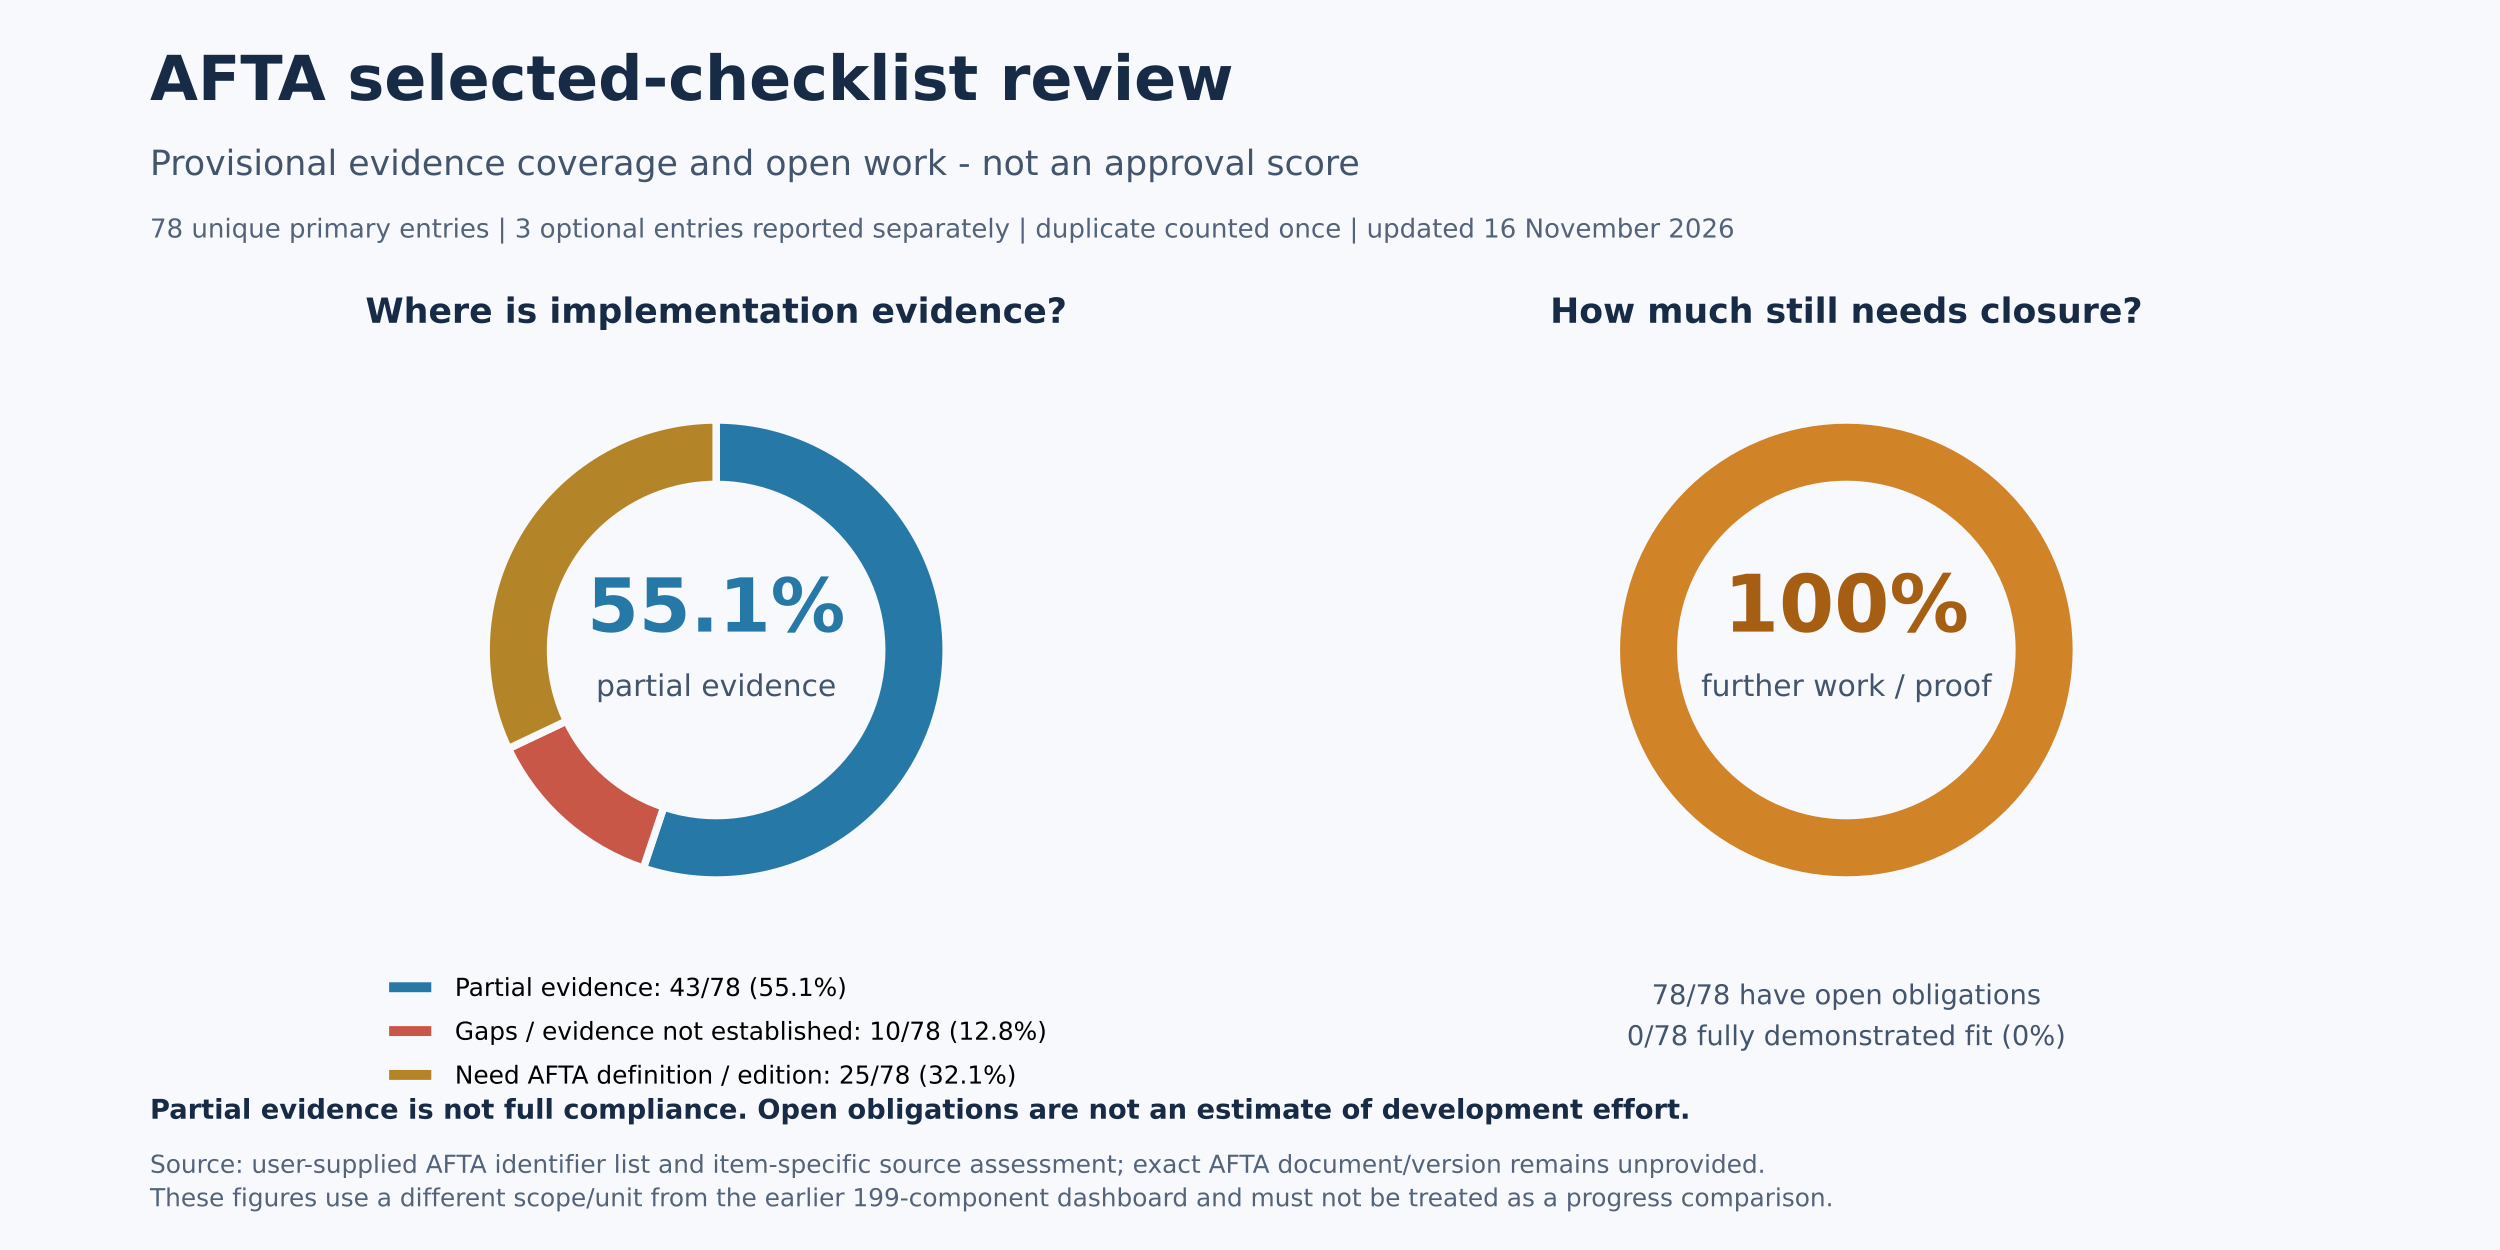
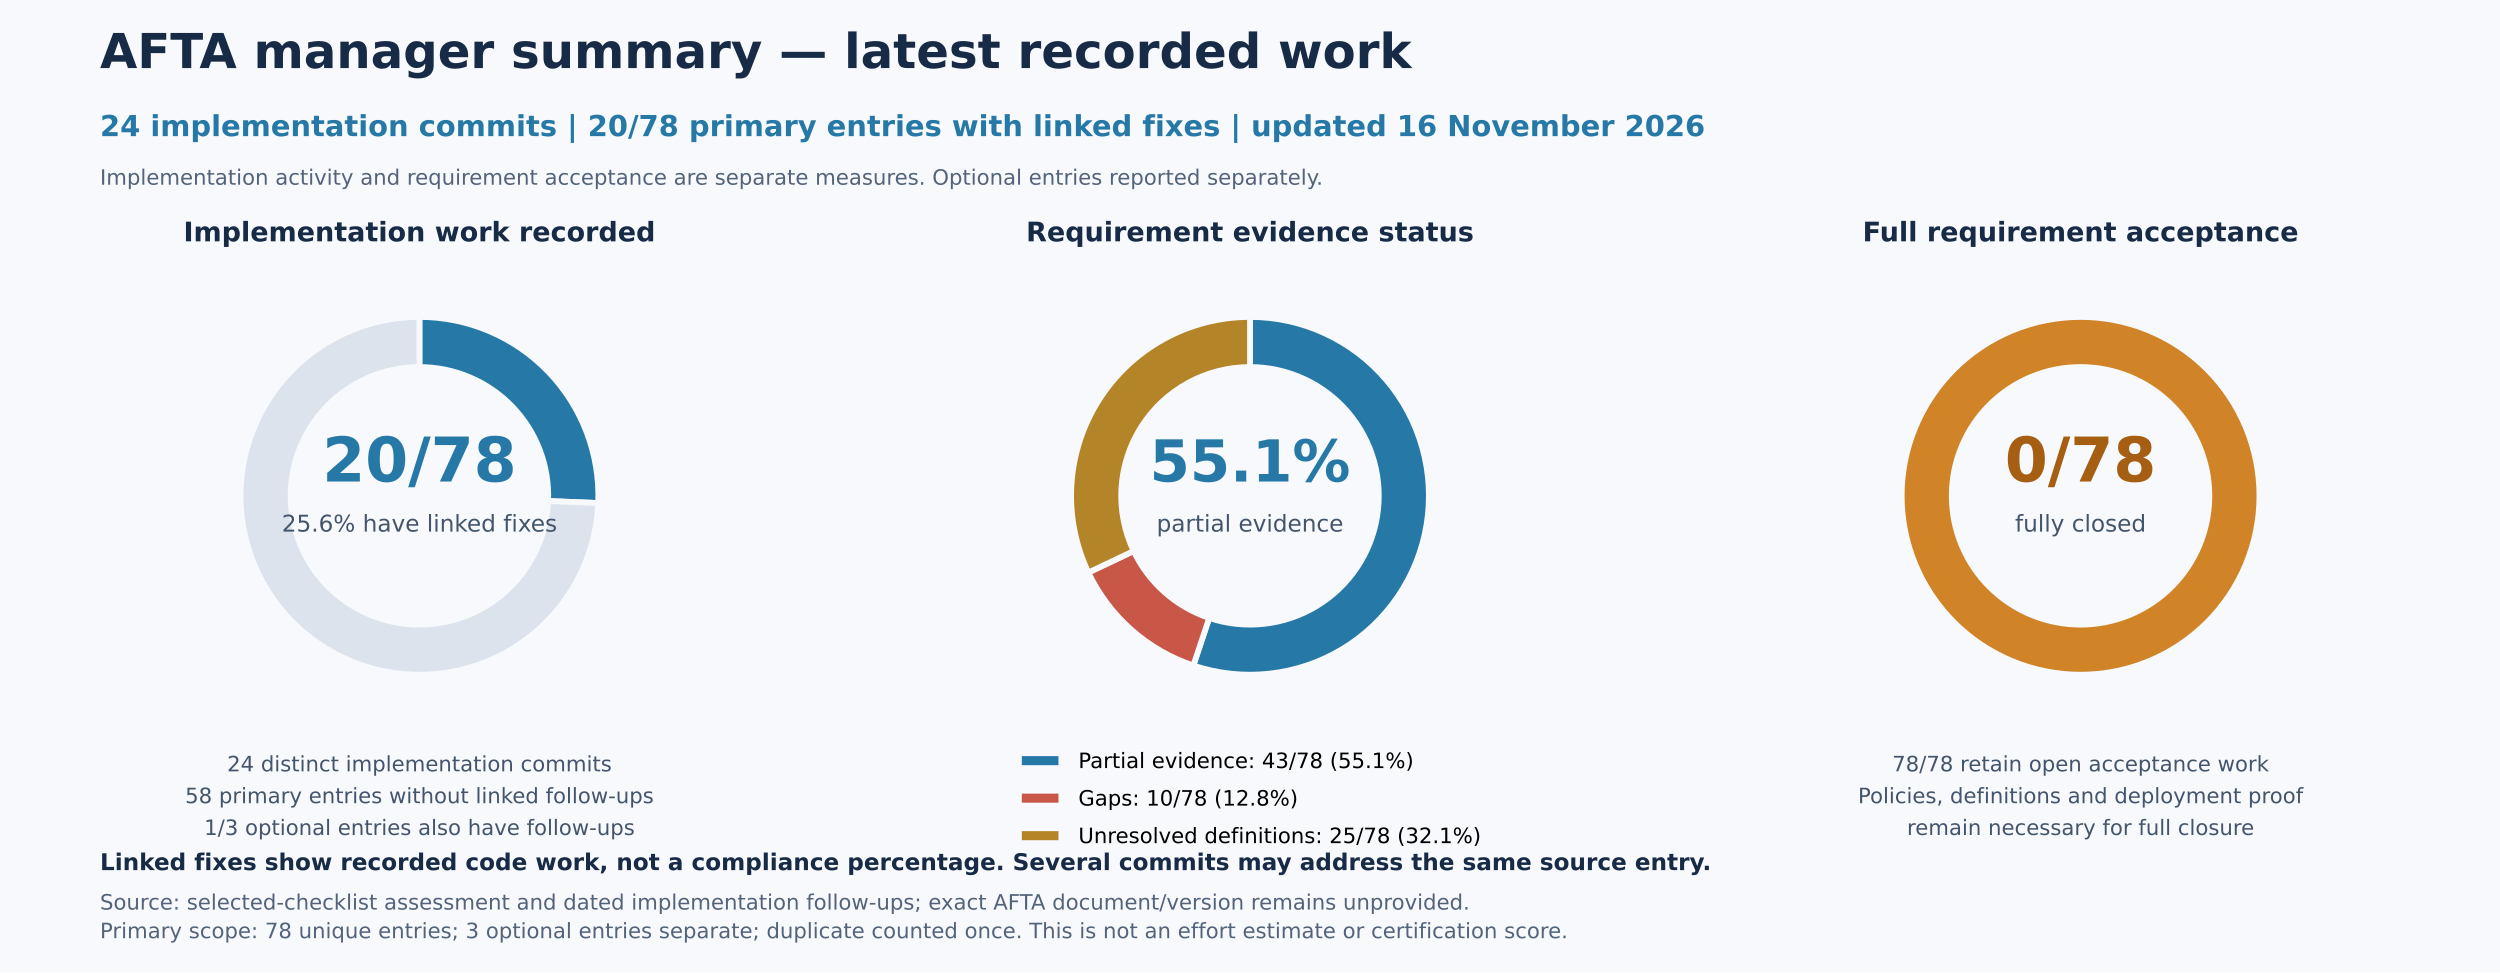
- <svg xmlns="http://www.w3.org/2000/svg" width="1008pt" height="504pt" viewBox="0 0 1008 504" version="1.1">
+ <svg xmlns="http://www.w3.org/2000/svg" width="1296pt" height="504pt" viewBox="0 0 1296 504" version="1.1">
  <defs>
    <style type="text/css">*{stroke-linejoin: round; stroke-linecap: butt}</style>
  </defs>
  <g id="figure_1">
    <g id="patch_1">
-       <path d="M 0 504 L 1008 504 L 1008 0 L 0 0 z " style="fill: #f7f9fc" />
+       <path d="M 0 504 L 1296 504 L 1296 0 L 0 0 z " style="fill: #f7f9fc" />
    </g>
    <g id="axes_1">
      <g id="patch_2">
-         <path d="M 259.383 350.043 C 272.128 354.298 285.647 355.733 299.001 354.248 C 312.354 352.763 325.227 348.393 336.726 341.442 C 348.224 334.491 358.076 325.123 365.597 313.989 C 373.118 302.855 378.13 290.218 380.285 276.956 C 382.44 263.694 381.688 250.12 378.08 237.177 C 374.472 224.235 368.094 212.229 359.388 201.995 C 350.683 191.76 339.856 183.539 327.66 177.902 C 315.463 172.264 302.186 169.344 288.75 169.344 L 288.75 195.31 C 298.424 195.31 307.984 197.413 316.765 201.472 C 325.546 205.531 333.341 211.45 339.609 218.819 C 345.877 226.188 350.47 234.831 353.068 244.15 C 355.665 253.469 356.207 263.242 354.655 272.791 C 353.103 282.339 349.495 291.438 344.08 299.454 C 338.665 307.471 331.571 314.216 323.293 319.22 C 315.014 324.225 305.745 327.371 296.13 328.441 C 286.516 329.51 276.782 328.477 267.606 325.414 z " style="fill: #2679a6; stroke: #f7f9fc; stroke-width: 3; stroke-linejoin: miter" />
+         <path d="M 310.101 260.774 C 310.604 248.292 308.579 235.836 304.15 224.155 C 299.72 212.475 292.975 201.809 284.321 192.8 C 275.668 183.79 265.282 176.621 253.789 171.725 C 242.297 166.828 229.932 164.304 217.44 164.304 L 217.44 190.27 C 226.434 190.27 235.337 192.088 243.612 195.613 C 251.886 199.139 259.364 204.3 265.595 210.787 C 271.825 217.274 276.681 224.953 279.871 233.363 C 283.06 241.773 284.518 250.741 284.156 259.729 z " style="fill: #2679a6; stroke: #f7f9fc; stroke-width: 3; stroke-linejoin: miter" />
      </g>
      <g id="patch_3">
-         <path d="M 204.968 301.835 C 210.323 313.121 217.904 323.21 227.255 331.494 C 236.605 339.778 247.534 346.088 259.383 350.043 L 267.606 325.414 C 259.075 322.565 251.206 318.022 244.473 312.058 C 237.741 306.094 232.283 298.83 228.427 290.704 z " style="fill: #c95747; stroke: #f7f9fc; stroke-width: 3; stroke-linejoin: miter" />
-       </g>
-       <g id="patch_4">
-         <path d="M 288.75 169.344 C 273.105 169.344 257.712 173.303 244.009 180.851 C 230.305 188.399 218.732 199.293 210.37 212.516 C 202.009 225.739 197.128 240.865 196.183 256.481 C 195.239 272.097 198.261 287.701 204.968 301.835 L 228.427 290.704 C 223.598 280.527 221.422 269.292 222.102 258.049 C 222.782 246.805 226.296 235.914 232.317 226.394 C 238.337 216.873 246.67 209.03 256.536 203.595 C 266.403 198.161 277.486 195.31 288.75 195.31 z " style="fill: #b48528; stroke: #f7f9fc; stroke-width: 3; stroke-linejoin: miter" />
+         <path d="M 217.44 164.304 C 199.26 164.304 181.475 169.65 166.308 179.674 C 151.14 189.699 139.251 203.965 132.125 220.691 C 124.999 237.416 122.946 255.874 126.223 273.756 C 129.5 291.639 137.965 308.169 150.559 321.28 C 163.153 334.392 179.328 343.515 197.064 347.51 C 214.801 351.504 233.326 350.196 250.325 343.75 C 267.324 337.303 282.057 325.997 292.684 311.246 C 303.311 296.495 309.369 278.94 310.101 260.774 L 284.156 259.729 C 283.629 272.808 279.267 285.448 271.616 296.068 C 263.964 306.689 253.356 314.829 241.117 319.471 C 228.878 324.113 215.54 325.054 202.77 322.178 C 190 319.302 178.353 312.734 169.285 303.293 C 160.218 293.853 154.123 281.951 151.764 269.076 C 149.404 256.2 150.882 242.911 156.013 230.868 C 161.144 218.826 169.704 208.554 180.625 201.337 C 191.545 194.119 204.35 190.27 217.44 190.27 z " style="fill: #dce3ec; stroke: #f7f9fc; stroke-width: 3; stroke-linejoin: miter" />
      </g>
      <g id="matplotlib.axis_1" />
      <g id="matplotlib.axis_2" />
      <g id="text_1">
-         <text style="font-weight: 700; font-size: 30px; font-family: 'DejaVu Sans'; text-anchor: middle; fill: #2679a6" x="288.75" y="254.661" transform="rotate(-0 288.75 254.6611)">55.1%</text>
+         <text style="font-weight: 700; font-size: 32px; font-family: 'DejaVu Sans'; text-anchor: middle; fill: #2679a6" x="217.44" y="249.621" transform="rotate(-0 217.44 249.6211)">20/78</text>
      </g>
      <g id="text_2">
-         <text style="font-size: 12px; font-family: 'DejaVu Sans'; text-anchor: middle; fill: #43556c" x="288.75" y="280.627" transform="rotate(-0 288.75 280.6272)">partial evidence</text>
+         <text style="font-size: 12px; font-family: 'DejaVu Sans'; text-anchor: middle; fill: #43556c" x="217.44" y="275.587" transform="rotate(-0 217.44 275.5872)">25.6% have linked fixes</text>
      </g>
      <g id="text_3">
-         <text style="font-weight: 700; font-size: 14px; font-family: 'DejaVu Sans'; text-anchor: middle; fill: #172b46" x="288.75" y="130.16" transform="rotate(-0 288.75 130.16)">Where is implementation evidence?</text>
+         <text style="font-size: 11px; font-family: 'DejaVu Sans'; fill: #43556c" transform="translate(117.731 399.8655)">24 distinct implementation commits</text>
+         <text style="font-size: 11px; font-family: 'DejaVu Sans'; fill: #43556c" transform="translate(95.98711 416.3622)">58 primary entries without linked follow-ups</text>
+         <text style="font-size: 11px; font-family: 'DejaVu Sans'; fill: #43556c" transform="translate(105.8218 432.8589)">1/3 optional entries also have follow-ups</text>
+       </g>
+       <g id="text_4">
+         <text style="font-weight: 700; font-size: 14px; font-family: 'DejaVu Sans'; text-anchor: middle; fill: #172b46" x="217.44" y="125.12" transform="rotate(-0 217.44 125.12)">Implementation work recorded</text>
+       </g>
+     </g>
+     <g id="axes_2">
+       <g id="patch_4">
+         <path d="M 618.633 345.003 C 631.378 349.258 644.897 350.693 658.251 349.208 C 671.604 347.723 684.477 343.353 695.976 336.402 C 707.474 329.451 717.326 320.083 724.847 308.949 C 732.368 297.815 737.38 285.178 739.535 271.916 C 741.69 258.654 740.938 245.08 737.33 232.137 C 733.722 219.195 727.344 207.189 718.638 196.955 C 709.933 186.72 699.106 178.499 686.91 172.862 C 674.713 167.224 661.436 164.304 648 164.304 L 648 190.27 C 657.674 190.27 667.234 192.373 676.015 196.432 C 684.796 200.491 692.591 206.41 698.859 213.779 C 705.127 221.148 709.72 229.791 712.318 239.11 C 714.915 248.429 715.457 258.202 713.905 267.751 C 712.353 277.299 708.745 286.398 703.33 294.414 C 697.915 302.431 690.821 309.176 682.543 314.18 C 674.264 319.185 664.995 322.331 655.38 323.401 C 645.766 324.47 636.032 323.437 626.856 320.374 z " style="fill: #2679a6; stroke: #f7f9fc; stroke-width: 3; stroke-linejoin: miter" />
+       </g>
+       <g id="patch_5">
+         <path d="M 564.218 296.795 C 569.573 308.081 577.154 318.17 586.505 326.454 C 595.855 334.738 606.784 341.048 618.633 345.003 L 626.856 320.374 C 618.325 317.525 610.456 312.982 603.723 307.018 C 596.991 301.054 591.533 293.79 587.677 285.664 z " style="fill: #c95747; stroke: #f7f9fc; stroke-width: 3; stroke-linejoin: miter" />
+       </g>
+       <g id="patch_6">
+         <path d="M 648 164.304 C 632.355 164.304 616.962 168.263 603.259 175.811 C 589.555 183.359 577.982 194.253 569.62 207.476 C 561.259 220.699 556.378 235.825 555.433 251.441 C 554.489 267.057 557.511 282.661 564.218 296.795 L 587.677 285.664 C 582.848 275.487 580.672 264.252 581.352 253.009 C 582.032 241.765 585.546 230.874 591.567 221.354 C 597.587 211.833 605.92 203.99 615.786 198.555 C 625.653 193.121 636.736 190.27 648 190.27 z " style="fill: #b48528; stroke: #f7f9fc; stroke-width: 3; stroke-linejoin: miter" />
+       </g>
+       <g id="matplotlib.axis_3" />
+       <g id="matplotlib.axis_4" />
+       <g id="text_5">
+         <text style="font-weight: 700; font-size: 30px; font-family: 'DejaVu Sans'; text-anchor: middle; fill: #2679a6" x="648" y="249.621" transform="rotate(-0 648 249.6211)">55.1%</text>
+       </g>
+       <g id="text_6">
+         <text style="font-size: 12px; font-family: 'DejaVu Sans'; text-anchor: middle; fill: #43556c" x="648" y="275.587" transform="rotate(-0 648 275.5872)">partial evidence</text>
+       </g>
+       <g id="text_7">
+         <text style="font-weight: 700; font-size: 14px; font-family: 'DejaVu Sans'; text-anchor: middle; fill: #172b46" x="648" y="125.12" transform="rotate(-0 648 125.12)">Requirement evidence status</text>
      </g>
      <g id="legend_1">
-         <g id="patch_5">
-           <path d="M 155.395 401.554 L 175.395 401.554 L 175.395 394.554 L 155.395 394.554 z " style="fill: #2679a6; stroke: #f7f9fc; stroke-width: 3; stroke-linejoin: miter" />
+         <g id="patch_7">
+           <path d="M 528.213 398.173 L 550.213 398.173 L 550.213 390.473 L 528.213 390.473 z " style="fill: #2679a6; stroke: #f7f9fc; stroke-width: 3; stroke-linejoin: miter" />
        </g>
-         <g id="text_4">
-           <text style="font-size: 10px; font-family: 'DejaVu Sans'; text-anchor: start" x="183.395" y="401.554" transform="rotate(-0 183.3945 401.5536)">Partial evidence: 43/78 (55.1%)</text>
+         <g id="text_8">
+           <text style="font-size: 11px; font-family: 'DejaVu Sans'; text-anchor: start" x="559.013" y="398.173" transform="rotate(-0 559.0134 398.1735)">Partial evidence: 43/78 (55.1%)</text>
        </g>
-         <g id="patch_6">
-           <path d="M 155.395 419.232 L 175.395 419.232 L 175.395 412.232 L 155.395 412.232 z " style="fill: #c95747; stroke: #f7f9fc; stroke-width: 3; stroke-linejoin: miter" />
+         <g id="patch_8">
+           <path d="M 528.213 417.619 L 550.213 417.619 L 550.213 409.919 L 528.213 409.919 z " style="fill: #c95747; stroke: #f7f9fc; stroke-width: 3; stroke-linejoin: miter" />
        </g>
-         <g id="text_5">
-           <text style="font-size: 10px; font-family: 'DejaVu Sans'; text-anchor: start" x="183.395" y="419.232" transform="rotate(-0 183.3945 419.2318)">Gaps / evidence not established: 10/78 (12.8%)</text>
+         <g id="text_9">
+           <text style="font-size: 11px; font-family: 'DejaVu Sans'; text-anchor: start" x="559.013" y="417.619" transform="rotate(-0 559.0134 417.6194)">Gaps: 10/78 (12.8%)</text>
        </g>
-         <g id="patch_7">
-           <path d="M 155.395 436.91 L 175.395 436.91 L 175.395 429.91 L 155.395 429.91 z " style="fill: #b48528; stroke: #f7f9fc; stroke-width: 3; stroke-linejoin: miter" />
+         <g id="patch_9">
+           <path d="M 528.213 437.065 L 550.213 437.065 L 550.213 429.365 L 528.213 429.365 z " style="fill: #b48528; stroke: #f7f9fc; stroke-width: 3; stroke-linejoin: miter" />
        </g>
-         <g id="text_6">
-           <text style="font-size: 10px; font-family: 'DejaVu Sans'; text-anchor: start" x="183.395" y="436.91" transform="rotate(-0 183.3945 436.9099)">Need AFTA definition / edition: 25/78 (32.1%)</text>
+         <g id="text_10">
+           <text style="font-size: 11px; font-family: 'DejaVu Sans'; text-anchor: start" x="559.013" y="437.065" transform="rotate(-0 559.0134 437.0654)">Unresolved definitions: 25/78 (32.1%)</text>
        </g>
      </g>
    </g>
-     <g id="axes_2">
-       <g id="patch_8">
-         <path d="M 837.186 262.08 C 837.186 249.902 834.787 237.842 830.127 226.591 C 825.467 215.34 818.635 205.117 810.024 196.506 C 801.413 187.895 791.19 181.063 779.939 176.403 C 768.688 171.743 756.628 169.344 744.45 169.344 C 732.272 169.344 720.212 171.743 708.961 176.403 C 697.71 181.063 687.487 187.895 678.876 196.506 C 670.265 205.117 663.433 215.34 658.773 226.591 C 654.113 237.842 651.714 249.902 651.714 262.08 C 651.714 274.258 654.113 286.318 658.773 297.569 C 663.433 308.82 670.265 319.043 678.876 327.654 C 687.487 336.265 697.71 343.097 708.961 347.757 C 720.212 352.417 732.272 354.816 744.45 354.816 C 756.628 354.816 768.688 352.417 779.939 347.757 C 791.19 343.097 801.413 336.265 810.024 327.654 C 818.635 319.043 825.467 308.82 830.127 297.569 C 834.787 286.318 837.186 274.258 837.186 262.08 M 811.22 262.08 C 811.22 270.848 809.493 279.531 806.137 287.632 C 802.782 295.732 797.863 303.093 791.663 309.293 C 785.463 315.493 778.102 320.412 770.002 323.767 C 761.901 327.123 753.218 328.85 744.45 328.85 C 735.682 328.85 726.999 327.123 718.898 323.767 C 710.798 320.412 703.437 315.493 697.237 309.293 C 691.037 303.093 686.118 295.732 682.763 287.632 C 679.407 279.531 677.68 270.848 677.68 262.08 C 677.68 253.312 679.407 244.629 682.763 236.528 C 686.118 228.428 691.037 221.067 697.237 214.867 C 703.437 208.667 710.798 203.748 718.898 200.393 C 726.999 197.037 735.682 195.31 744.45 195.31 C 753.218 195.31 761.901 197.037 770.002 200.393 C 778.102 203.748 785.463 208.667 791.663 214.867 C 797.863 221.067 802.782 228.428 806.137 236.528 C 809.493 244.629 811.22 253.312 811.22 262.08 z " style="fill: #d08327; stroke: #f7f9fc; stroke-width: 3; stroke-linejoin: miter" />
+     <g id="axes_3">
+       <g id="patch_10">
+         <path d="M 1171.296 257.04 C 1171.296 244.862 1168.897 232.802 1164.237 221.551 C 1159.577 210.3 1152.745 200.077 1144.134 191.466 C 1135.523 182.855 1125.3 176.023 1114.049 171.363 C 1102.798 166.703 1090.738 164.304 1078.56 164.304 C 1066.382 164.304 1054.322 166.703 1043.071 171.363 C 1031.82 176.023 1021.597 182.855 1012.986 191.466 C 1004.375 200.077 997.543 210.3 992.883 221.551 C 988.223 232.802 985.824 244.862 985.824 257.04 C 985.824 269.218 988.223 281.278 992.883 292.529 C 997.543 303.78 1004.375 314.003 1012.986 322.614 C 1021.597 331.225 1031.82 338.057 1043.071 342.717 C 1054.322 347.377 1066.382 349.776 1078.56 349.776 C 1090.738 349.776 1102.798 347.377 1114.049 342.717 C 1125.3 338.057 1135.523 331.225 1144.134 322.614 C 1152.745 314.003 1159.577 303.78 1164.237 292.529 C 1168.897 281.278 1171.296 269.218 1171.296 257.04 M 1145.33 257.04 C 1145.33 265.808 1143.603 274.491 1140.247 282.592 C 1136.892 290.692 1131.973 298.053 1125.773 304.253 C 1119.573 310.453 1112.212 315.372 1104.112 318.727 C 1096.011 322.083 1087.328 323.81 1078.56 323.81 C 1069.792 323.81 1061.109 322.083 1053.008 318.727 C 1044.908 315.372 1037.547 310.453 1031.347 304.253 C 1025.147 298.053 1020.228 290.692 1016.873 282.592 C 1013.517 274.491 1011.79 265.808 1011.79 257.04 C 1011.79 248.272 1013.517 239.589 1016.873 231.488 C 1020.228 223.388 1025.147 216.027 1031.347 209.827 C 1037.547 203.627 1044.908 198.708 1053.008 195.353 C 1061.109 191.997 1069.792 190.27 1078.56 190.27 C 1087.328 190.27 1096.011 191.997 1104.112 195.353 C 1112.212 198.708 1119.573 203.627 1125.773 209.827 C 1131.973 216.027 1136.892 223.388 1140.247 231.488 C 1143.603 239.589 1145.33 248.272 1145.33 257.04 z " style="fill: #d08327; stroke: #f7f9fc; stroke-width: 3; stroke-linejoin: miter" />
      </g>
-       <g id="matplotlib.axis_3" />
-       <g id="matplotlib.axis_4" />
-       <g id="text_7">
-         <text style="font-weight: 700; font-size: 32px; font-family: 'DejaVu Sans'; text-anchor: middle; fill: #a65e12" x="744.45" y="254.661" transform="rotate(-0 744.45 254.6611)">100%</text>
+       <g id="matplotlib.axis_5" />
+       <g id="matplotlib.axis_6" />
+       <g id="text_11">
+         <text style="font-weight: 700; font-size: 32px; font-family: 'DejaVu Sans'; text-anchor: middle; fill: #a65e12" x="1078.56" y="249.621" transform="rotate(-0 1078.56 249.6211)">0/78</text>
      </g>
-       <g id="text_8">
-         <text style="font-size: 12px; font-family: 'DejaVu Sans'; text-anchor: middle; fill: #43556c" x="744.45" y="280.627" transform="rotate(-0 744.45 280.6272)">further work / proof</text>
+       <g id="text_12">
+         <text style="font-size: 12px; font-family: 'DejaVu Sans'; text-anchor: middle; fill: #43556c" x="1078.56" y="275.587" transform="rotate(-0 1078.56 275.5872)">fully closed</text>
      </g>
-       <g id="text_9">
-         <text style="font-size: 11px; font-family: 'DejaVu Sans'; fill: #43556c" transform="translate(665.9581 404.9055)">78/78 have open obligations</text>
-         <text style="font-size: 11px; font-family: 'DejaVu Sans'; fill: #43556c" transform="translate(655.9679 421.4022)">0/78 fully demonstrated fit (0%)</text>
+       <g id="text_13">
+         <text style="font-size: 11px; font-family: 'DejaVu Sans'; fill: #43556c" transform="translate(980.9049 399.8655)">78/78 retain open acceptance work</text>
+         <text style="font-size: 11px; font-family: 'DejaVu Sans'; fill: #43556c" transform="translate(963.1838 416.3622)">Policies, definitions and deployment proof</text>
+         <text style="font-size: 11px; font-family: 'DejaVu Sans'; fill: #43556c" transform="translate(988.58 432.8589)">remain necessary for full closure</text>
      </g>
-       <g id="text_10">
-         <text style="font-weight: 700; font-size: 14px; font-family: 'DejaVu Sans'; text-anchor: middle; fill: #172b46" x="744.45" y="130.16" transform="rotate(-0 744.45 130.16)">How much still needs closure?</text>
+       <g id="text_14">
+         <text style="font-weight: 700; font-size: 14px; font-family: 'DejaVu Sans'; text-anchor: middle; fill: #172b46" x="1078.56" y="125.12" transform="rotate(-0 1078.56 125.12)">Full requirement acceptance</text>
      </g>
    </g>
-     <g id="text_11">
-       <text style="font-weight: 700; font-size: 25px; font-family: 'DejaVu Sans'; text-anchor: start; fill: #172b46" x="60.48" y="40.32" transform="rotate(-0 60.48 40.32)">AFTA selected-checklist review</text>
+     <g id="text_15">
+       <text style="font-weight: 700; font-size: 25px; font-family: 'DejaVu Sans'; text-anchor: start; fill: #172b46" x="51.84" y="35.28" transform="rotate(-0 51.84 35.28)">AFTA manager summary — latest recorded work</text>
    </g>
-     <g id="text_12">
-       <text style="font-size: 14px; font-family: 'DejaVu Sans'; text-anchor: start; fill: #43556c" x="60.48" y="70.56" transform="rotate(-0 60.48 70.56)">Provisional evidence coverage and open work - not an approval score</text>
+     <g id="text_16">
+       <text style="font-weight: 700; font-size: 15px; font-family: 'DejaVu Sans'; text-anchor: start; fill: #2679a6" x="51.84" y="70.56" transform="rotate(-0 51.84 70.56)">24 implementation commits | 20/78 primary entries with linked fixes | updated 16 November 2026</text>
    </g>
-     <g id="text_13">
-       <text style="font-size: 10.5px; font-family: 'DejaVu Sans'; text-anchor: start; fill: #52637a" x="60.48" y="95.76" transform="rotate(-0 60.48 95.76)">78 unique primary entries | 3 optional entries reported separately | duplicate counted once | updated 16 November 2026</text>
+     <g id="text_17">
+       <text style="font-size: 11px; font-family: 'DejaVu Sans'; text-anchor: start; fill: #52637a" x="51.84" y="95.76" transform="rotate(-0 51.84 95.76)">Implementation activity and requirement acceptance are separate measures. Optional entries reported separately.</text>
    </g>
-     <g id="text_14">
-       <text style="font-weight: 700; font-size: 11px; font-family: 'DejaVu Sans'; text-anchor: start; fill: #172b46" x="60.48" y="451.08" transform="rotate(-0 60.48 451.08)">Partial evidence is not full compliance. Open obligations are not an estimate of development effort.</text>
+     <g id="text_18">
+       <text style="font-weight: 700; font-size: 12px; font-family: 'DejaVu Sans'; text-anchor: start; fill: #172b46" x="51.84" y="451.08" transform="rotate(-0 51.84 451.08)">Linked fixes show recorded code work, not a compliance percentage. Several commits may address the same source entry.</text>
    </g>
-     <g id="text_15">
-       <text style="font-size: 10px; font-family: 'DejaVu Sans'; fill: #52637a" transform="translate(60.48 472.8827)">Source: user-supplied AFTA identifier list and item-specific source assessment; exact AFTA document/version remains unprovided.</text>
-       <text style="font-size: 10px; font-family: 'DejaVu Sans'; fill: #52637a" transform="translate(60.48 486.36)">These figures use a different scope/unit from the earlier 199-component dashboard and must not be treated as a progress comparison.</text>
+     <g id="text_19">
+       <text style="font-size: 11px; font-family: 'DejaVu Sans'; fill: #52637a" transform="translate(51.84 471.5349)">Source: selected-checklist assessment and dated implementation follow-ups; exact AFTA document/version remains unprovided.</text>
+       <text style="font-size: 11px; font-family: 'DejaVu Sans'; fill: #52637a" transform="translate(51.84 486.36)">Primary scope: 78 unique entries; 3 optional entries separate; duplicate counted once. This is not an effort estimate or certification score.</text>
    </g>
  </g>
</svg>
